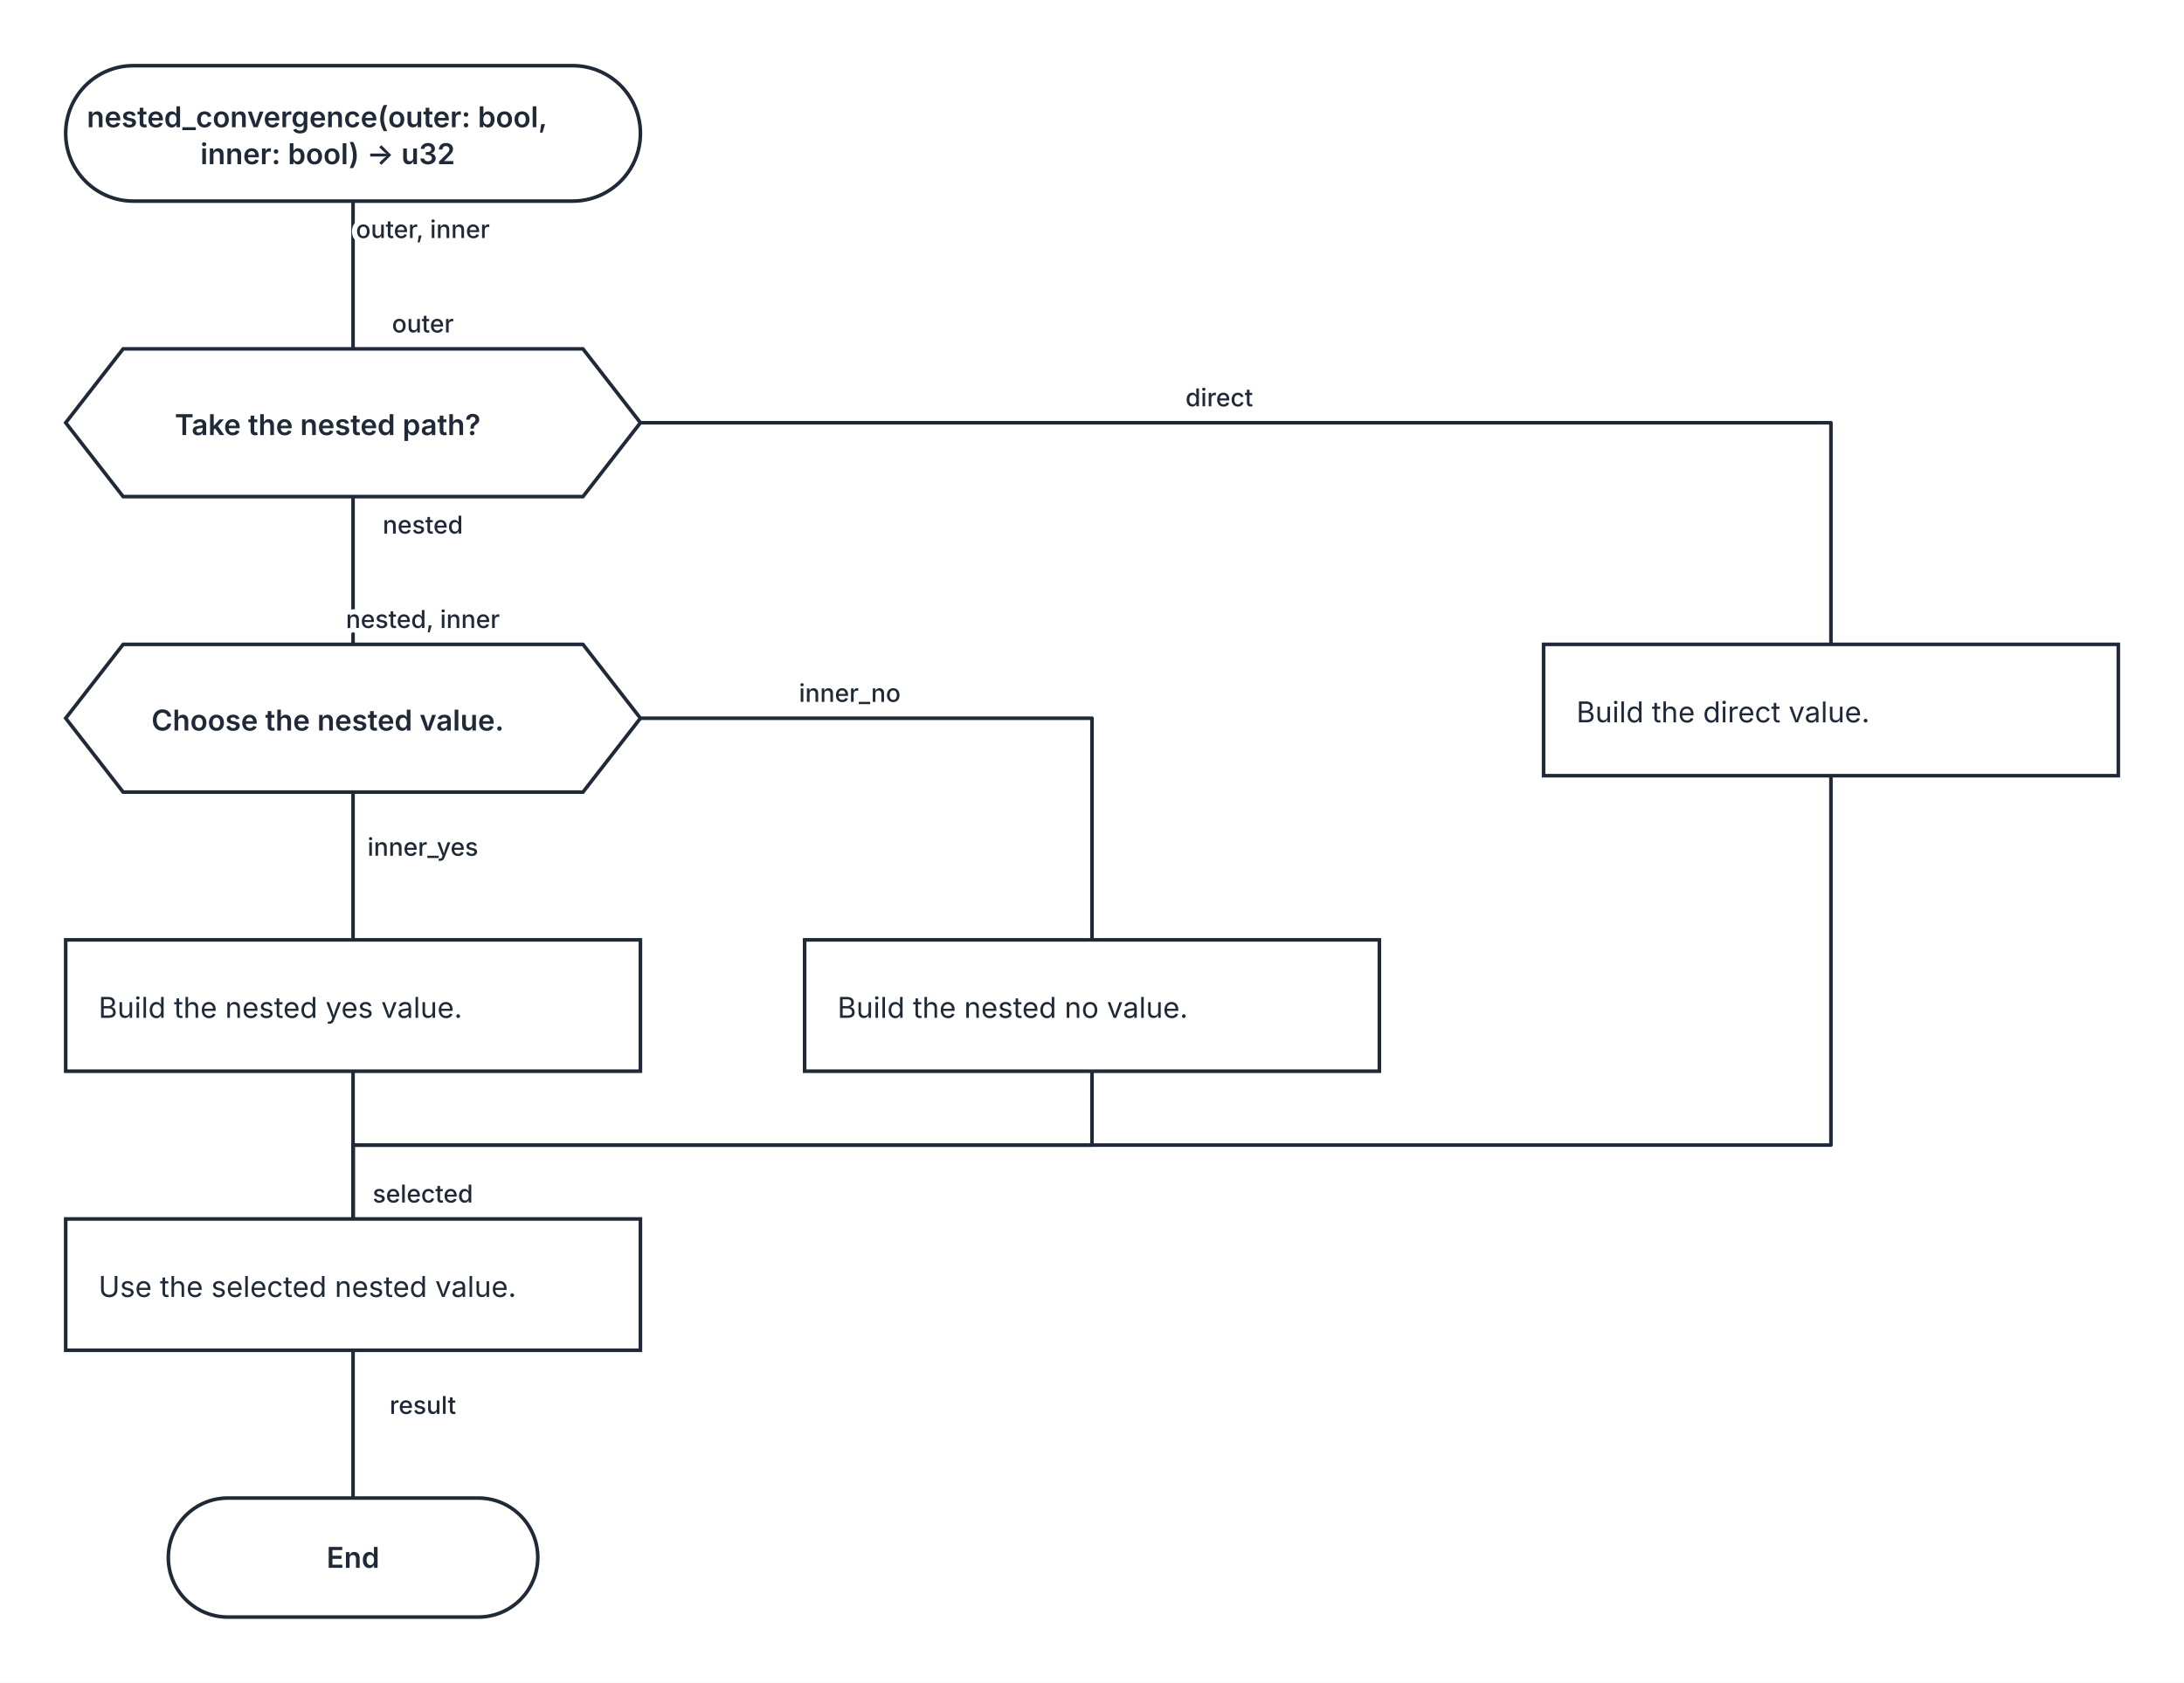
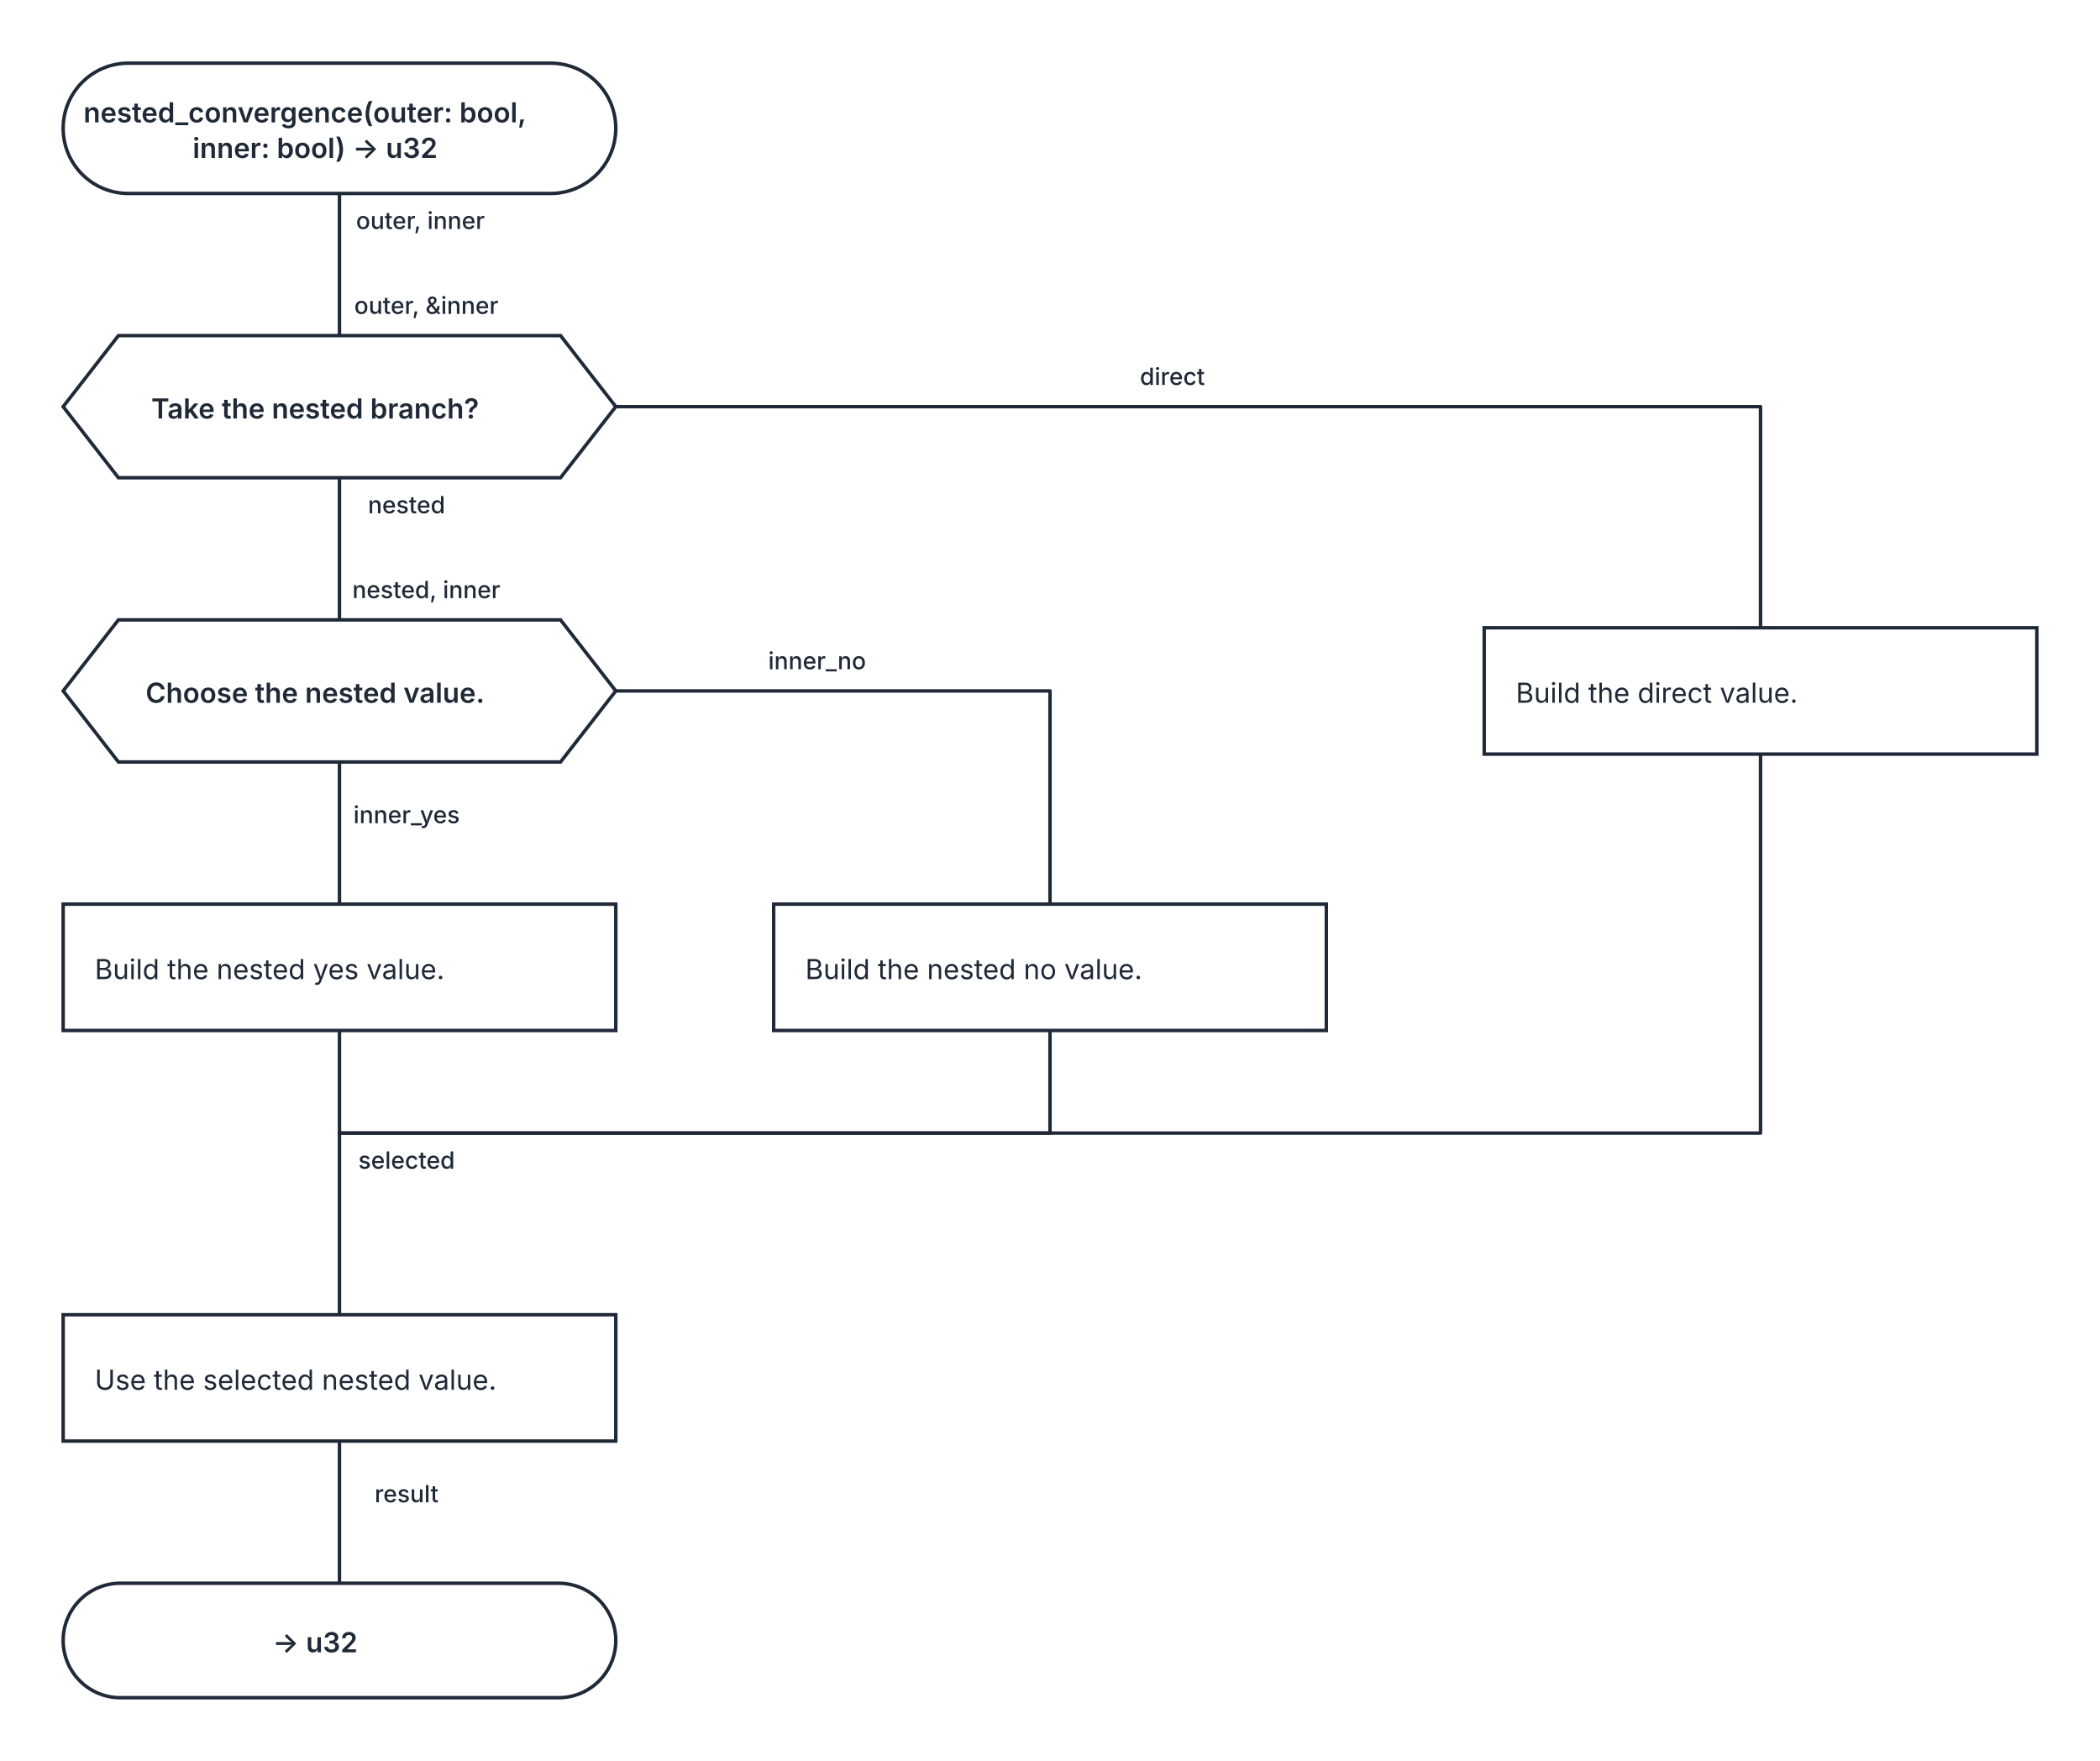
- <svg xmlns="http://www.w3.org/2000/svg" width="1064" height="820" viewBox="0 0 1064 820" role="img" aria-labelledby="kaalang-title" aria-describedby="kaalang-description">
+ <svg xmlns="http://www.w3.org/2000/svg" width="1064" height="892" viewBox="0 0 1064 892" role="img" aria-labelledby="kaalang-title" aria-describedby="kaalang-description">
  <defs>
    <style>
      svg { color: #1f2937; font-family: Inter, ui-sans-serif, system-ui, -apple-system, BlinkMacSystemFont, "Segoe UI", sans-serif; text-rendering: optimizeLegibility; }
-       .edge { fill: none; stroke: currentColor; stroke-width: 1.75; stroke-linecap: square; stroke-linejoin: round; }
-       .edge-label { fill: currentColor; font-size: 12px; font-weight: 500; paint-order: stroke; stroke: #ffffff; stroke-width: 5px; stroke-linejoin: round; text-anchor: middle; }
+       .connection { fill: none; stroke: currentColor; stroke-width: 1.75; stroke-linecap: square; stroke-linejoin: round; }
+       .connection-label { fill: currentColor; font-size: 12px; font-weight: 500; paint-order: stroke; stroke: #ffffff; stroke-width: 5px; stroke-linejoin: round; text-anchor: middle; }
      .node-shape { fill: #ffffff; stroke: currentColor; stroke-width: 1.75; }
      .label { fill: currentColor; font-size: 14px; text-anchor: middle; }
      .start .label, .question .label, .select .label, .case .label, .end .label { font-weight: 600; }
      .action .label { font-weight: 400; text-anchor: start; }
    </style>
  </defs>
  <rect width="100%" height="100%" fill="#ffffff" />
-   <g class="edges">
-     <path class="edge" d="M 172 98 L 172 170" />
-     <path class="edge" d="M 172 242 L 172 314" />
-     <path class="edge" d="M 172 386 L 172 458" />
-     <path class="edge" d="M 312 350 L 532 350 L 532 458" />
-     <path class="edge" d="M 312 206 L 892 206 L 892 314" />
-     <path class="edge" d="M 172 522 L 172 594" />
-     <path class="edge" d="M 532 522 L 532 558 L 172 558 L 172 594" />
-     <path class="edge" d="M 892 378 L 892 558 L 172 558 L 172 594" />
-     <path class="edge" d="M 172 658 L 172 730" />
-     <text class="edge-label" x="214" y="162" xml:space="preserve">
-       <tspan x="214" dy="0">outer</tspan>
+   <g class="connections">
+     <path class="connection" d="M 172 98 L 172 170" />
+     <path class="connection" d="M 172 242 L 172 314" />
+     <path class="connection" d="M 312 206 L 892 206 L 892 318" />
+     <path class="connection" d="M 172 386 L 172 458" />
+     <path class="connection" d="M 312 350 L 532 350 L 532 458" />
+     <path class="connection" d="M 172 522 L 172 574" />
+     <path class="connection" d="M 532 522 L 532 574 L 172 574" />
+     <path class="connection" d="M 892 382 L 892 574 L 172 574" />
+     <path class="connection" d="M 172 730 L 172 802" />
+     <path class="connection" d="M 172 574 L 172 666" />
+     <text class="connection-label" x="214" y="592" xml:space="preserve">
+       <tspan x="214" dy="0">selected</tspan>
    </text>
-     <text class="edge-label" x="214" y="116" xml:space="preserve">
-       <tspan x="214" dy="0">outer, inner</tspan>
+     <text class="connection-label" x="602" y="195" xml:space="preserve">
+       <tspan x="602" dy="0">direct</tspan>
    </text>
-     <text class="edge-label" x="214" y="306" xml:space="preserve">
-       <tspan x="214" dy="0">nested, inner</tspan>
+     <text class="connection-label" x="214" y="417" xml:space="preserve">
+       <tspan x="214" dy="0">inner_yes</tspan>
    </text>
-     <text class="edge-label" x="214" y="260" xml:space="preserve">
+     <text class="connection-label" x="422" y="339" xml:space="preserve">
+       <tspan x="422" dy="0">inner_no</tspan>
+     </text>
+     <text class="connection-label" x="214" y="761" xml:space="preserve">
+       <tspan x="214" dy="0">result</tspan>
+     </text>
+     <text class="connection-label" x="221" y="116" xml:space="preserve">
+       <tspan x="221" dy="0">outer, inner</tspan>
+     </text>
+     <text class="connection-label" x="214" y="260" xml:space="preserve">
      <tspan x="214" dy="0">nested</tspan>
    </text>
-     <text class="edge-label" x="214" y="417" xml:space="preserve">
-       <tspan x="214" dy="0">inner_yes</tspan>
+     <text class="connection-label" x="224" y="159" xml:space="preserve">
+       <tspan x="224" dy="0">outer, &amp;inner</tspan>
    </text>
-     <text class="edge-label" x="422" y="342" xml:space="preserve">
-       <tspan x="422" dy="0">inner_no</tspan>
-     </text>
-     <text class="edge-label" x="602" y="198" xml:space="preserve">
-       <tspan x="602" dy="0">direct</tspan>
-     </text>
-     <text class="edge-label" x="214" y="586" xml:space="preserve">
-       <tspan x="214" dy="0">selected</tspan>
-     </text>
-     <text class="edge-label" x="214" y="689" xml:space="preserve">
-       <tspan x="214" dy="0">result</tspan>
+     <text class="connection-label" x="224" y="303" xml:space="preserve">
+       <tspan x="224" dy="0">nested, inner</tspan>
    </text>
  </g>
  <g class="nodes">
    <g class="node start" transform="translate(172 65)">
      <rect class="node-shape" x="-140" y="-33" width="280" height="66" rx="33" />
      <text class="label" y="-3" xml:space="preserve">
        <tspan x="0" dy="0">nested_convergence(outer: bool, </tspan>
        <tspan x="0" dy="18">inner: bool) -&gt; u32</tspan>
      </text>
    </g>
    <g class="node question" transform="translate(172 206)">
      <polygon class="node-shape" points="-112,-36 112,-36 140,0 112,36 -112,36 -140,0" />
      <text class="label" y="6" xml:space="preserve">
-         <tspan x="0" dy="0">Take the nested path?</tspan>
+         <tspan x="0" dy="0">Take the nested branch?</tspan>
      </text>
    </g>
    <g class="node question" transform="translate(172 350)">
      <polygon class="node-shape" points="-112,-36 112,-36 140,0 112,36 -112,36 -140,0" />
      <text class="label" y="6" xml:space="preserve">
        <tspan x="0" dy="0">Choose the nested value.</tspan>
      </text>
    </g>
    <g class="node action" transform="translate(172 490)">
      <rect class="node-shape" x="-140" y="-32" width="280" height="64" />
      <text class="label" y="6" xml:space="preserve">
        <tspan x="-124" dy="0">Build the nested yes value.</tspan>
      </text>
    </g>
    <g class="node action" transform="translate(532 490)">
      <rect class="node-shape" x="-140" y="-32" width="280" height="64" />
      <text class="label" y="6" xml:space="preserve">
        <tspan x="-124" dy="0">Build the nested no value.</tspan>
      </text>
    </g>
-     <g class="node action" transform="translate(892 346)">
+     <g class="node action" transform="translate(892 350)">
      <rect class="node-shape" x="-140" y="-32" width="280" height="64" />
      <text class="label" y="6" xml:space="preserve">
        <tspan x="-124" dy="0">Build the direct value.</tspan>
      </text>
    </g>
-     <g class="node action" transform="translate(172 626)">
+     <g class="node action" transform="translate(172 698)">
      <rect class="node-shape" x="-140" y="-32" width="280" height="64" />
      <text class="label" y="6" xml:space="preserve">
        <tspan x="-124" dy="0">Use the selected nested value.</tspan>
      </text>
    </g>
-     <g class="node end" transform="translate(172 759)">
-       <rect class="node-shape" x="-90" y="-29" width="180" height="58" rx="29" />
-       <text class="label" y="5">End</text>
+     <g class="node end" transform="translate(172 831)">
+       <rect class="node-shape" x="-140" y="-29" width="280" height="58" rx="29" />
+       <text class="label" y="6" xml:space="preserve">
+         <tspan x="0" dy="0">-&gt; u32</tspan>
+       </text>
    </g>
  </g>
</svg>
